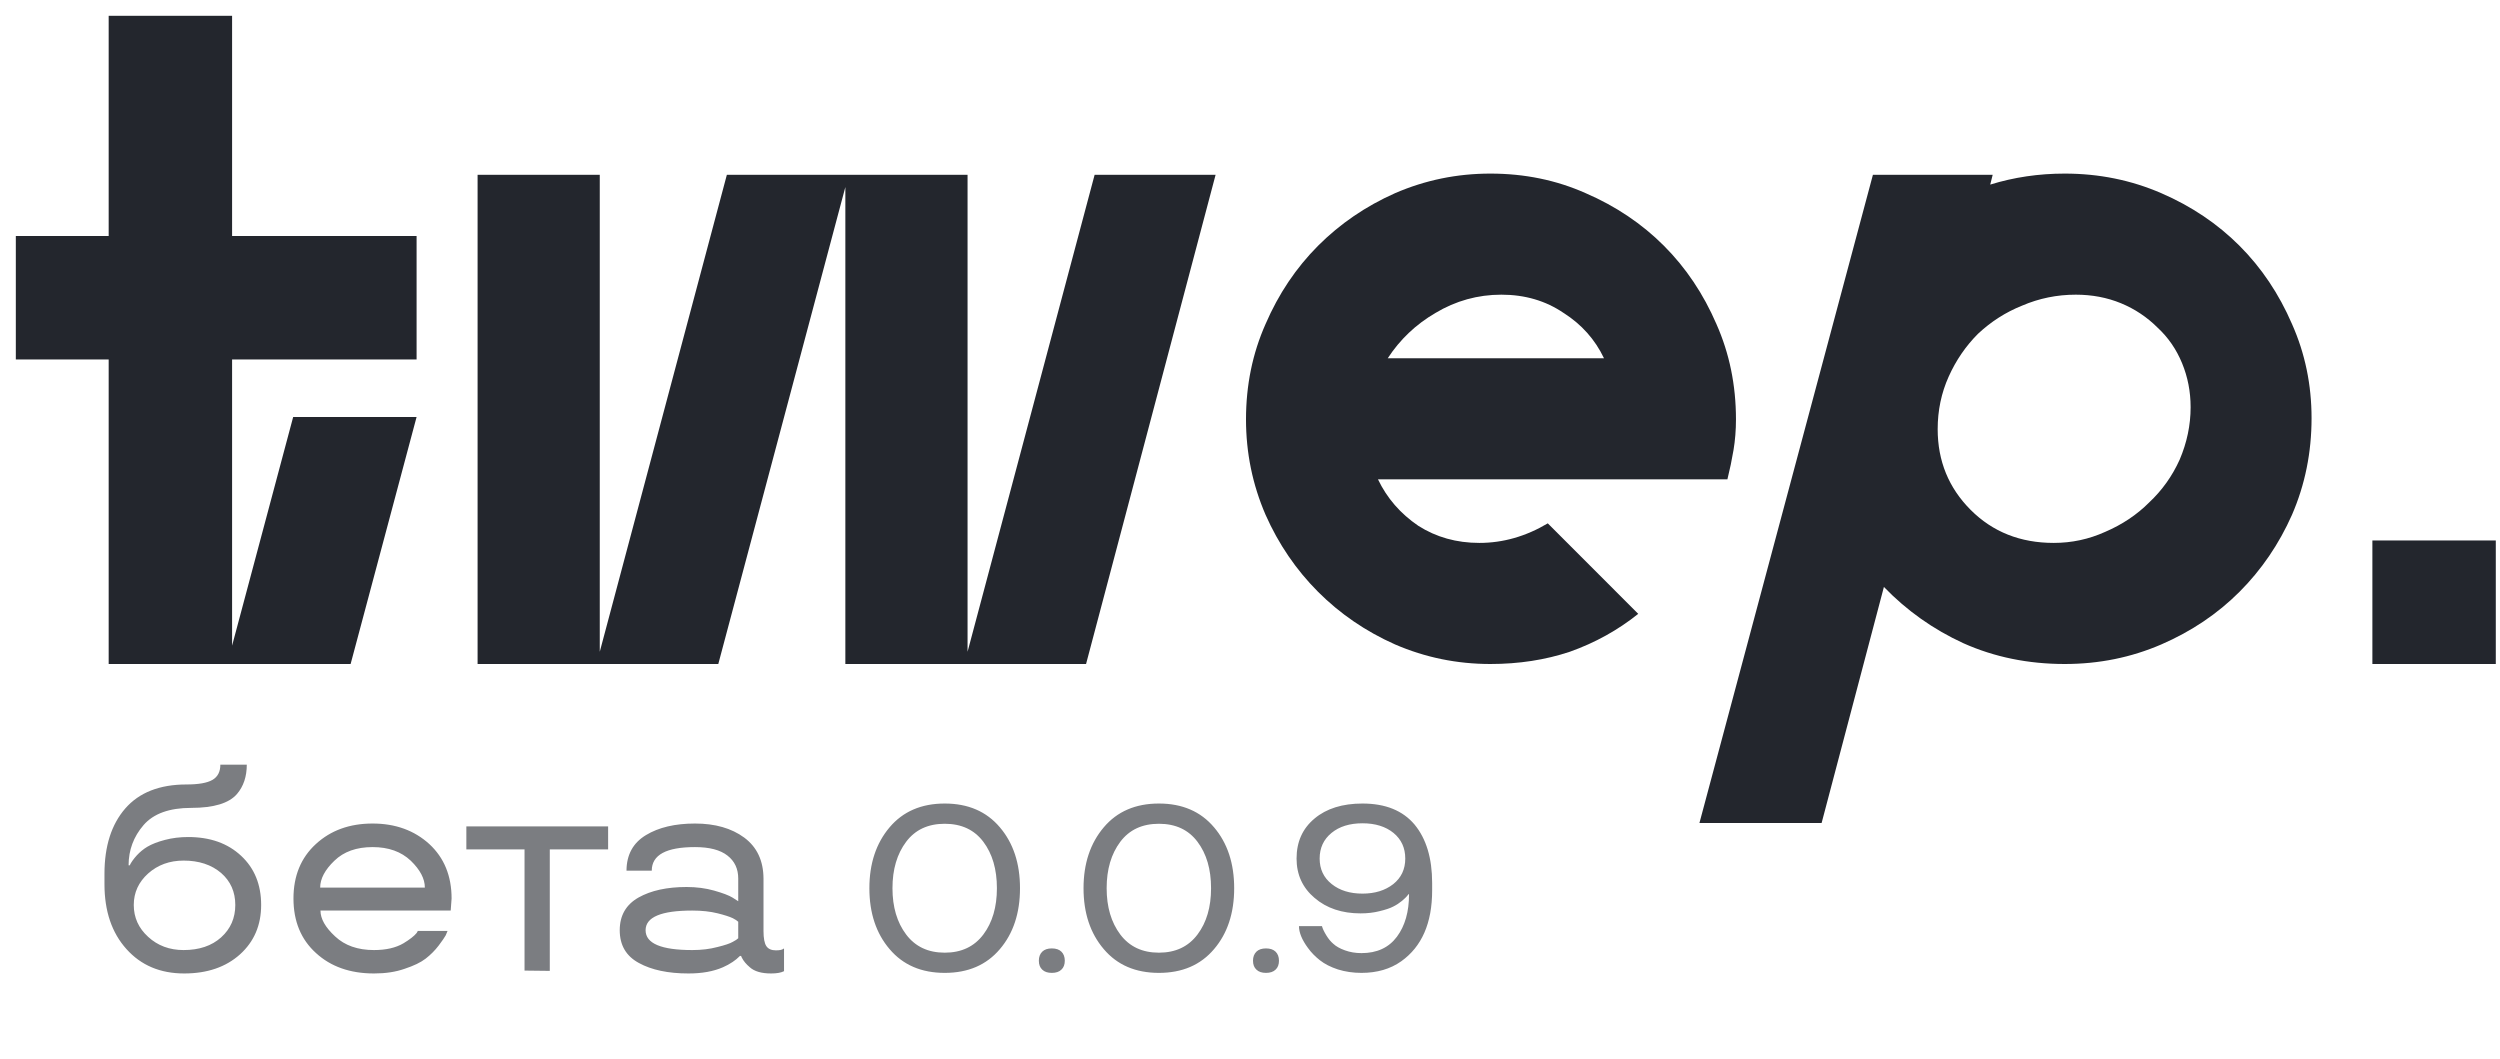
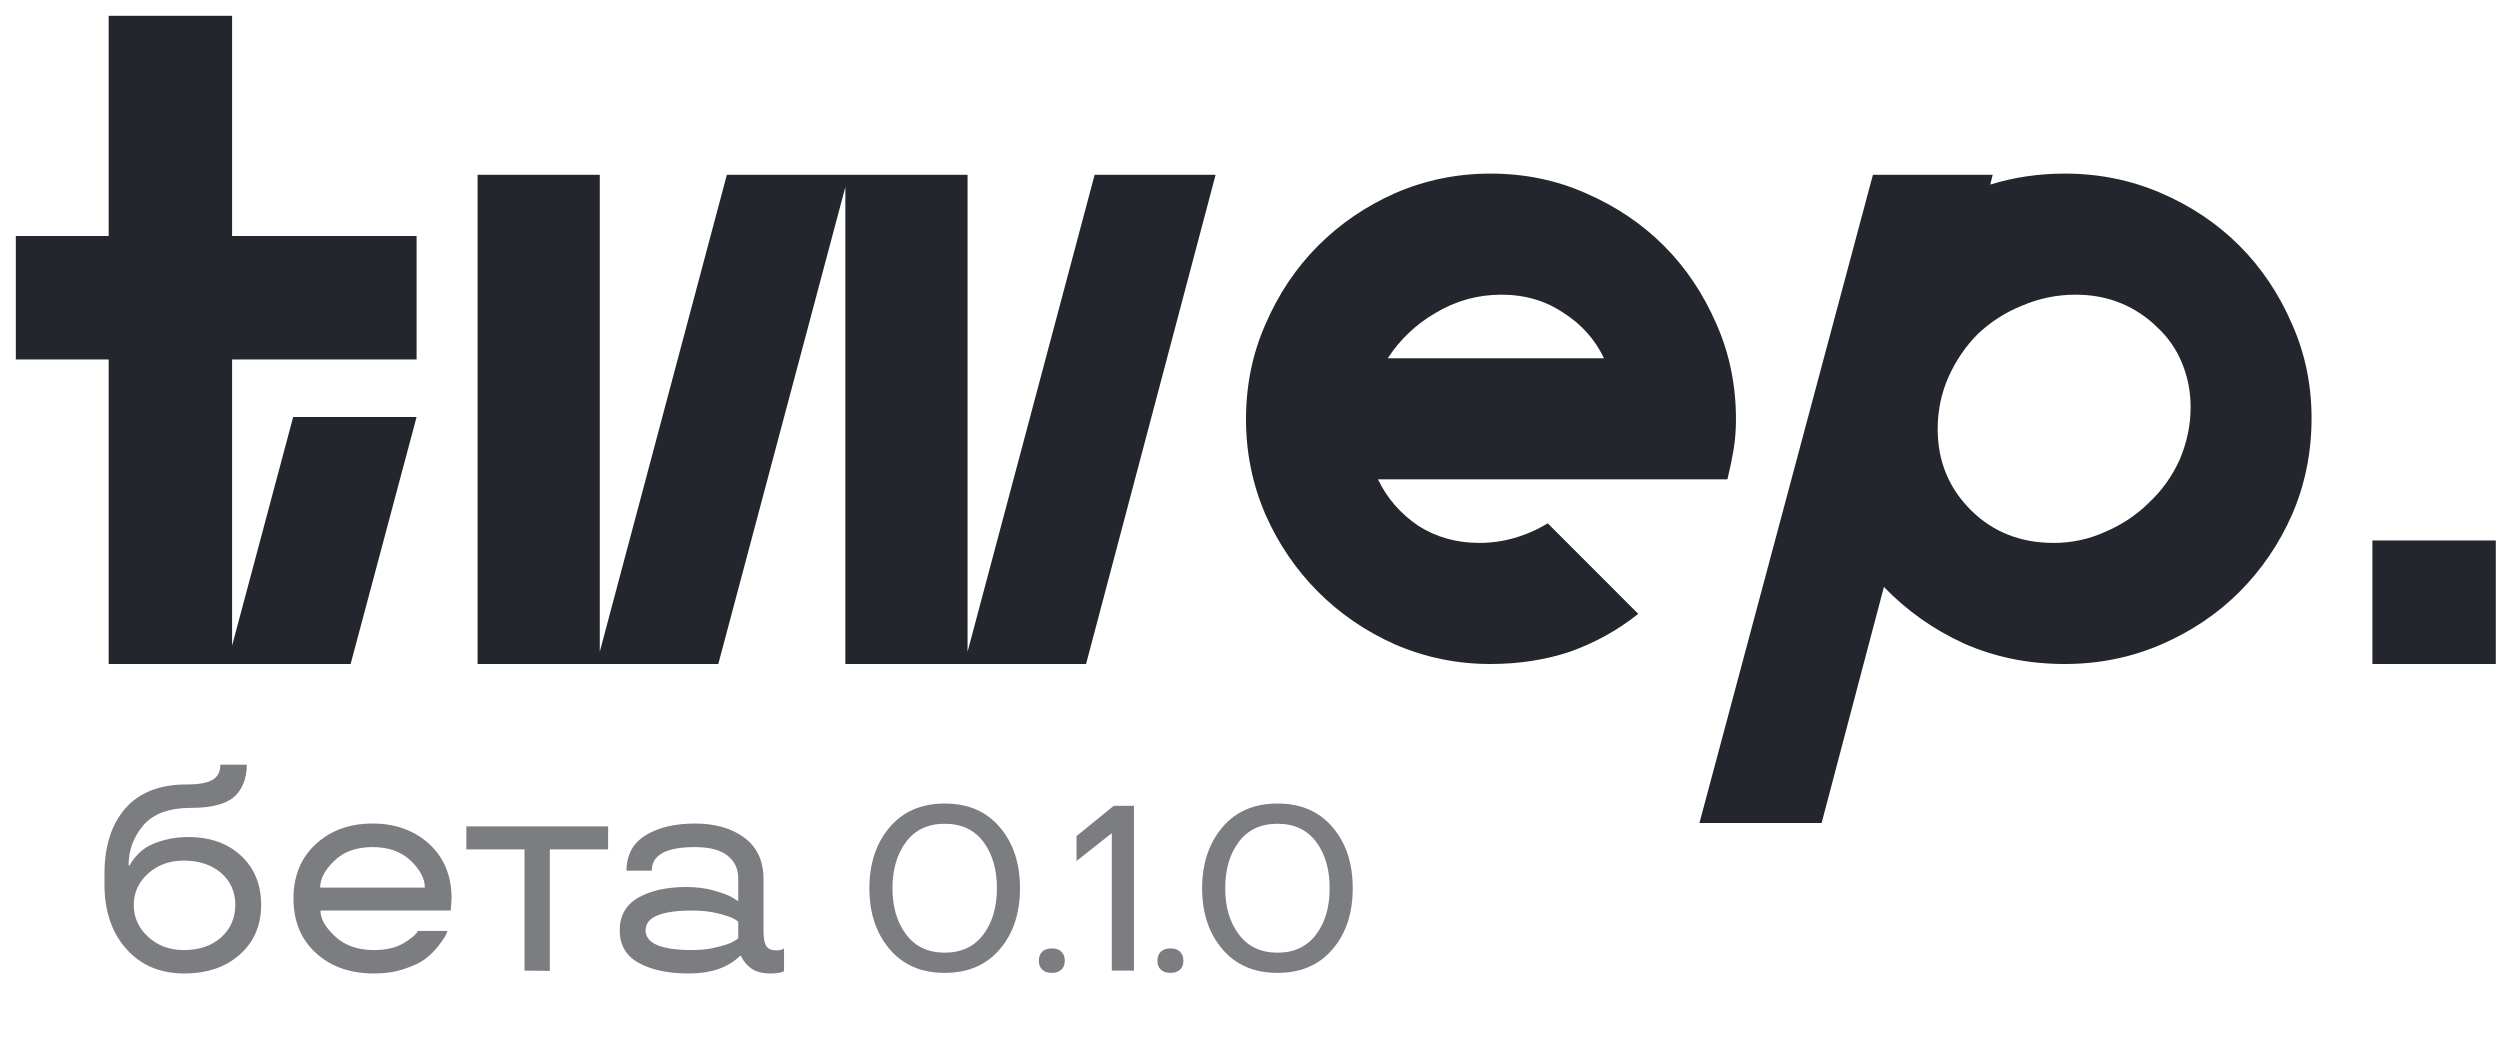
<svg xmlns="http://www.w3.org/2000/svg" width="85" height="36" viewBox="0 0 85 36" fill="none">
  <path d="M3.695 12.222V22.576H11.921L14.164 14.177H9.968L7.891 21.952V12.222H14.164V8.023H7.891V0.538H3.695V8.023H0.538V12.222H3.695Z" fill="#23262D" />
  <path d="M41.33 5.944H37.217L32.897 22.16V5.944H24.713L20.392 22.16V5.944H16.238V22.576H24.422L28.742 6.36V22.576H36.926L41.33 5.944Z" fill="#23262D" />
  <path d="M50.299 18.459C49.523 18.459 48.831 18.265 48.222 17.877C47.612 17.462 47.156 16.935 46.851 16.297H58.732C58.815 15.965 58.884 15.632 58.94 15.299C58.995 14.967 59.023 14.62 59.023 14.26C59.023 13.096 58.801 12.014 58.358 11.017C57.915 9.991 57.32 9.104 56.572 8.355C55.824 7.607 54.938 7.011 53.913 6.568C52.916 6.124 51.836 5.902 50.673 5.902C49.537 5.902 48.457 6.124 47.432 6.568C46.435 7.011 45.563 7.607 44.815 8.355C44.068 9.104 43.472 9.991 43.029 11.017C42.586 12.014 42.364 13.096 42.364 14.26C42.364 15.396 42.586 16.477 43.029 17.503C43.472 18.501 44.068 19.374 44.815 20.123C45.563 20.871 46.435 21.467 47.432 21.911C48.457 22.354 49.537 22.576 50.673 22.576C51.642 22.576 52.542 22.437 53.373 22.16C54.232 21.855 55.007 21.425 55.7 20.871L52.625 17.794C51.878 18.238 51.102 18.459 50.299 18.459ZM51.047 10.019C51.85 10.019 52.556 10.227 53.165 10.642C53.775 11.03 54.232 11.543 54.536 12.181H47.183C47.599 11.543 48.139 11.03 48.803 10.642C49.496 10.227 50.244 10.019 51.047 10.019Z" fill="#23262D" />
  <path d="M67.751 5.944H63.679L57.781 27.981H61.935L64.053 19.956C64.829 20.76 65.729 21.398 66.754 21.869C67.806 22.34 68.955 22.576 70.202 22.576C71.365 22.576 72.459 22.354 73.484 21.911C74.508 21.467 75.394 20.871 76.142 20.123C76.89 19.374 77.485 18.501 77.928 17.503C78.372 16.477 78.593 15.383 78.593 14.218C78.593 13.082 78.372 12.014 77.928 11.017C77.485 9.991 76.89 9.104 76.142 8.355C75.394 7.607 74.508 7.011 73.484 6.568C72.459 6.124 71.365 5.902 70.202 5.902C69.315 5.902 68.471 6.027 67.668 6.276L67.751 5.944ZM65.881 14.592C65.881 13.955 66.006 13.359 66.255 12.805C66.504 12.25 66.837 11.765 67.252 11.349C67.695 10.934 68.194 10.615 68.748 10.393C69.329 10.143 69.939 10.019 70.576 10.019C71.129 10.019 71.642 10.116 72.113 10.31C72.583 10.504 72.999 10.781 73.359 11.141C73.719 11.474 73.996 11.876 74.19 12.347C74.384 12.818 74.481 13.317 74.481 13.844C74.481 14.454 74.356 15.05 74.107 15.632C73.857 16.186 73.511 16.672 73.068 17.087C72.653 17.503 72.154 17.836 71.573 18.085C71.019 18.335 70.437 18.459 69.828 18.459C68.692 18.459 67.751 18.085 67.003 17.337C66.255 16.588 65.881 15.674 65.881 14.592Z" fill="#23262D" />
  <path d="M84.857 22.576V18.376H80.661V22.576H84.857Z" fill="#23262D" />
  <g opacity="0.6">
    <path d="M6.501 27.468C5.759 27.468 5.218 27.663 4.88 28.054C4.541 28.448 4.372 28.903 4.372 29.421H4.411C4.457 29.323 4.536 29.211 4.65 29.084C4.755 28.97 4.873 28.872 5.007 28.791C5.16 28.7 5.36 28.622 5.607 28.557C5.855 28.491 6.118 28.459 6.398 28.459C7.144 28.459 7.744 28.672 8.2 29.099C8.653 29.522 8.879 30.078 8.879 30.769C8.879 31.455 8.64 32.015 8.161 32.448C7.679 32.881 7.046 33.098 6.262 33.098C5.448 33.098 4.794 32.821 4.299 32.268C3.801 31.714 3.552 30.979 3.552 30.061V29.709C3.552 28.771 3.788 28.031 4.26 27.487C4.735 26.944 5.428 26.672 6.34 26.672C6.75 26.672 7.045 26.62 7.224 26.516C7.403 26.412 7.492 26.239 7.492 25.998H8.391C8.391 26.402 8.28 26.734 8.059 26.994C7.788 27.31 7.269 27.468 6.501 27.468ZM7.517 31.872C7.839 31.582 8 31.215 8 30.769C8 30.323 7.839 29.96 7.517 29.68C7.188 29.4 6.763 29.26 6.242 29.26C5.767 29.26 5.365 29.406 5.036 29.699C4.711 29.992 4.548 30.349 4.548 30.769C4.548 31.195 4.711 31.556 5.036 31.852C5.362 32.152 5.764 32.302 6.242 32.302C6.773 32.302 7.198 32.158 7.517 31.872ZM15.354 30.549L15.324 30.959H10.896C10.896 31.239 11.062 31.532 11.394 31.838C11.722 32.147 12.163 32.302 12.717 32.302C13.124 32.302 13.457 32.225 13.718 32.072C13.933 31.942 14.082 31.825 14.167 31.721L14.206 31.652H15.217C15.197 31.701 15.176 31.752 15.153 31.804C15.111 31.879 15.031 31.994 14.914 32.15C14.787 32.316 14.639 32.465 14.47 32.595C14.307 32.722 14.068 32.837 13.752 32.941C13.453 33.046 13.107 33.098 12.717 33.098C11.906 33.098 11.249 32.867 10.744 32.404C10.233 31.942 9.978 31.324 9.978 30.549C9.978 29.781 10.231 29.164 10.739 28.698C11.244 28.233 11.887 28 12.668 28C13.443 28 14.086 28.233 14.597 28.698C15.101 29.164 15.354 29.781 15.354 30.549ZM13.967 29.265C13.641 28.955 13.208 28.801 12.668 28.801C12.121 28.801 11.688 28.955 11.369 29.265C11.047 29.574 10.886 29.878 10.886 30.178H14.445C14.445 29.878 14.286 29.574 13.967 29.265ZM17.834 28.879H15.856V28.098H20.676V28.879H18.693V33.01L17.834 33V28.879ZM21.071 31.628C21.071 31.127 21.285 30.756 21.711 30.515C22.134 30.277 22.678 30.158 23.342 30.158C23.68 30.158 23.993 30.199 24.279 30.28C24.579 30.365 24.789 30.445 24.909 30.52L25.1 30.642V29.87C25.1 29.538 24.977 29.278 24.733 29.089C24.489 28.897 24.121 28.801 23.63 28.801C22.65 28.801 22.16 29.068 22.16 29.602H21.301C21.304 29.061 21.524 28.659 21.96 28.395C22.393 28.132 22.95 28 23.63 28C24.314 28 24.872 28.16 25.305 28.479C25.738 28.801 25.956 29.265 25.959 29.87V31.652C25.959 31.9 25.991 32.072 26.057 32.17C26.122 32.264 26.229 32.312 26.379 32.312C26.509 32.312 26.595 32.294 26.638 32.258L26.657 32.248V33.02C26.556 33.072 26.41 33.098 26.218 33.098C25.892 33.098 25.651 33.028 25.495 32.888C25.371 32.783 25.28 32.675 25.222 32.56L25.197 32.502H25.158C25.077 32.583 24.994 32.652 24.909 32.707C24.808 32.775 24.698 32.836 24.577 32.888C24.258 33.028 23.869 33.098 23.41 33.098C22.717 33.098 22.154 32.979 21.721 32.741C21.288 32.507 21.071 32.136 21.071 31.628ZM23.537 30.959C22.479 30.959 21.95 31.182 21.95 31.628C21.95 32.077 22.479 32.302 23.537 32.302C23.85 32.302 24.134 32.268 24.392 32.199C24.645 32.137 24.82 32.079 24.914 32.023C25.002 31.978 25.064 31.937 25.1 31.901V31.34C25.064 31.304 25.002 31.263 24.914 31.218C24.803 31.166 24.631 31.11 24.396 31.052C24.146 30.99 23.859 30.959 23.537 30.959Z" fill="#23262D" />
-     <path d="M33.996 32.27C33.54 32.809 32.915 33.078 32.121 33.078C31.327 33.078 30.702 32.809 30.246 32.27C29.788 31.733 29.559 31.043 29.559 30.199C29.559 29.361 29.788 28.671 30.246 28.129C30.702 27.59 31.327 27.32 32.121 27.32C32.915 27.32 33.54 27.59 33.996 28.129C34.452 28.665 34.68 29.355 34.68 30.199C34.68 31.046 34.452 31.736 33.996 32.27ZM33.895 30.199C33.895 29.556 33.741 29.03 33.434 28.621C33.126 28.212 32.689 28.008 32.121 28.008C31.553 28.008 31.116 28.212 30.809 28.621C30.499 29.033 30.344 29.559 30.344 30.199C30.344 30.837 30.499 31.362 30.809 31.773C31.119 32.185 31.556 32.391 32.121 32.391C32.686 32.391 33.124 32.185 33.434 31.773C33.741 31.365 33.895 30.84 33.895 30.199ZM35.438 32.969C35.36 32.898 35.321 32.797 35.321 32.664C35.321 32.534 35.36 32.431 35.438 32.355C35.513 32.283 35.621 32.246 35.762 32.246C35.903 32.246 36.011 32.283 36.086 32.355C36.164 32.431 36.203 32.534 36.203 32.664C36.203 32.797 36.164 32.898 36.086 32.969C36.011 33.042 35.903 33.078 35.762 33.078C35.621 33.078 35.513 33.042 35.438 32.969ZM41.278 32.27C40.822 32.809 40.197 33.078 39.403 33.078C38.609 33.078 37.984 32.809 37.528 32.27C37.07 31.733 36.84 31.043 36.84 30.199C36.84 29.361 37.07 28.671 37.528 28.129C37.984 27.59 38.609 27.32 39.403 27.32C40.197 27.32 40.822 27.59 41.278 28.129C41.734 28.665 41.962 29.355 41.962 30.199C41.962 31.046 41.734 31.736 41.278 32.27ZM41.176 30.199C41.176 29.556 41.023 29.03 40.715 28.621C40.408 28.212 39.971 28.008 39.403 28.008C38.835 28.008 38.398 28.212 38.09 28.621C37.781 29.033 37.626 29.559 37.626 30.199C37.626 30.837 37.781 31.362 38.09 31.773C38.4 32.185 38.838 32.391 39.403 32.391C39.968 32.391 40.406 32.185 40.715 31.773C41.023 31.365 41.176 30.84 41.176 30.199ZM42.72 32.969C42.642 32.898 42.602 32.797 42.602 32.664C42.602 32.534 42.642 32.431 42.72 32.355C42.795 32.283 42.903 32.246 43.044 32.246C43.184 32.246 43.293 32.283 43.368 32.355C43.446 32.431 43.485 32.534 43.485 32.664C43.485 32.797 43.446 32.898 43.368 32.969C43.293 33.042 43.184 33.078 43.044 33.078C42.903 33.078 42.795 33.042 42.72 32.969ZM44.165 31.488H44.947C44.965 31.566 45.016 31.673 45.099 31.809C45.169 31.923 45.246 32.016 45.329 32.086C45.423 32.175 45.556 32.25 45.728 32.312C45.902 32.375 46.09 32.406 46.29 32.406C46.816 32.406 47.217 32.221 47.493 31.852C47.77 31.482 47.907 31 47.907 30.406H47.884C47.845 30.469 47.773 30.543 47.669 30.629C47.578 30.704 47.478 30.77 47.368 30.824C47.264 30.879 47.109 30.931 46.904 30.98C46.708 31.03 46.493 31.055 46.259 31.055C45.626 31.055 45.105 30.88 44.697 30.531C44.288 30.185 44.083 29.738 44.083 29.191C44.083 28.621 44.288 28.167 44.697 27.828C45.1 27.49 45.643 27.32 46.325 27.32C47.104 27.32 47.694 27.559 48.095 28.035C48.493 28.517 48.693 29.18 48.693 30.023V30.273C48.693 31.383 48.342 32.186 47.642 32.684C47.27 32.947 46.819 33.078 46.29 33.078C46.007 33.078 45.739 33.039 45.489 32.961C45.242 32.88 45.036 32.775 44.872 32.645C44.714 32.52 44.579 32.382 44.47 32.23C44.267 31.954 44.165 31.707 44.165 31.488ZM47.38 28.32C47.112 28.102 46.76 27.992 46.325 27.992C45.888 27.992 45.536 28.102 45.271 28.32C45.003 28.539 44.868 28.829 44.868 29.191C44.868 29.553 45.005 29.842 45.279 30.059C45.549 30.275 45.898 30.383 46.325 30.383C46.747 30.383 47.096 30.275 47.372 30.059C47.643 29.842 47.779 29.553 47.779 29.191C47.779 28.829 47.646 28.539 47.38 28.32Z" fill="#23262D" />
+     <path d="M33.996 32.27C33.54 32.809 32.915 33.078 32.121 33.078C31.327 33.078 30.702 32.809 30.246 32.27C29.788 31.733 29.559 31.043 29.559 30.199C29.559 29.361 29.788 28.671 30.246 28.129C30.702 27.59 31.327 27.32 32.121 27.32C32.915 27.32 33.54 27.59 33.996 28.129C34.452 28.665 34.68 29.355 34.68 30.199C34.68 31.046 34.452 31.736 33.996 32.27ZM33.895 30.199C33.895 29.556 33.741 29.03 33.434 28.621C33.126 28.212 32.689 28.008 32.121 28.008C31.553 28.008 31.116 28.212 30.809 28.621C30.499 29.033 30.344 29.559 30.344 30.199C30.344 30.837 30.499 31.362 30.809 31.773C31.119 32.185 31.556 32.391 32.121 32.391C32.686 32.391 33.124 32.185 33.434 31.773C33.741 31.365 33.895 30.84 33.895 30.199ZM35.438 32.969C35.36 32.898 35.321 32.797 35.321 32.664C35.321 32.534 35.36 32.431 35.438 32.355C35.513 32.283 35.621 32.246 35.762 32.246C35.903 32.246 36.011 32.283 36.086 32.355C36.164 32.431 36.203 32.534 36.203 32.664C36.203 32.797 36.164 32.898 36.086 32.969C36.011 33.042 35.903 33.078 35.762 33.078C35.621 33.078 35.513 33.042 35.438 32.969ZM37.801 28.328L36.602 29.273V28.426L37.868 27.398H38.555V33H37.801V28.328ZM39.47 32.969C39.392 32.898 39.352 32.797 39.352 32.664C39.352 32.534 39.392 32.431 39.47 32.355C39.545 32.283 39.653 32.246 39.794 32.246C39.934 32.246 40.043 32.283 40.118 32.355C40.196 32.431 40.235 32.534 40.235 32.664C40.235 32.797 40.196 32.898 40.118 32.969C40.043 33.042 39.934 33.078 39.794 33.078C39.653 33.078 39.545 33.042 39.47 32.969ZM45.31 32.27C44.854 32.809 44.229 33.078 43.435 33.078C42.641 33.078 42.016 32.809 41.56 32.27C41.102 31.733 40.872 31.043 40.872 30.199C40.872 29.361 41.102 28.671 41.56 28.129C42.016 27.59 42.641 27.32 43.435 27.32C44.229 27.32 44.854 27.59 45.31 28.129C45.766 28.665 45.993 29.355 45.993 30.199C45.993 31.046 45.766 31.736 45.31 32.27ZM45.208 30.199C45.208 29.556 45.055 29.03 44.747 28.621C44.44 28.212 44.003 28.008 43.435 28.008C42.867 28.008 42.43 28.212 42.122 28.621C41.812 29.033 41.657 29.559 41.657 30.199C41.657 30.837 41.812 31.362 42.122 31.773C42.432 32.185 42.87 32.391 43.435 32.391C44 32.391 44.437 32.185 44.747 31.773C45.055 31.365 45.208 30.84 45.208 30.199Z" fill="#23262D" />
  </g>
</svg>
